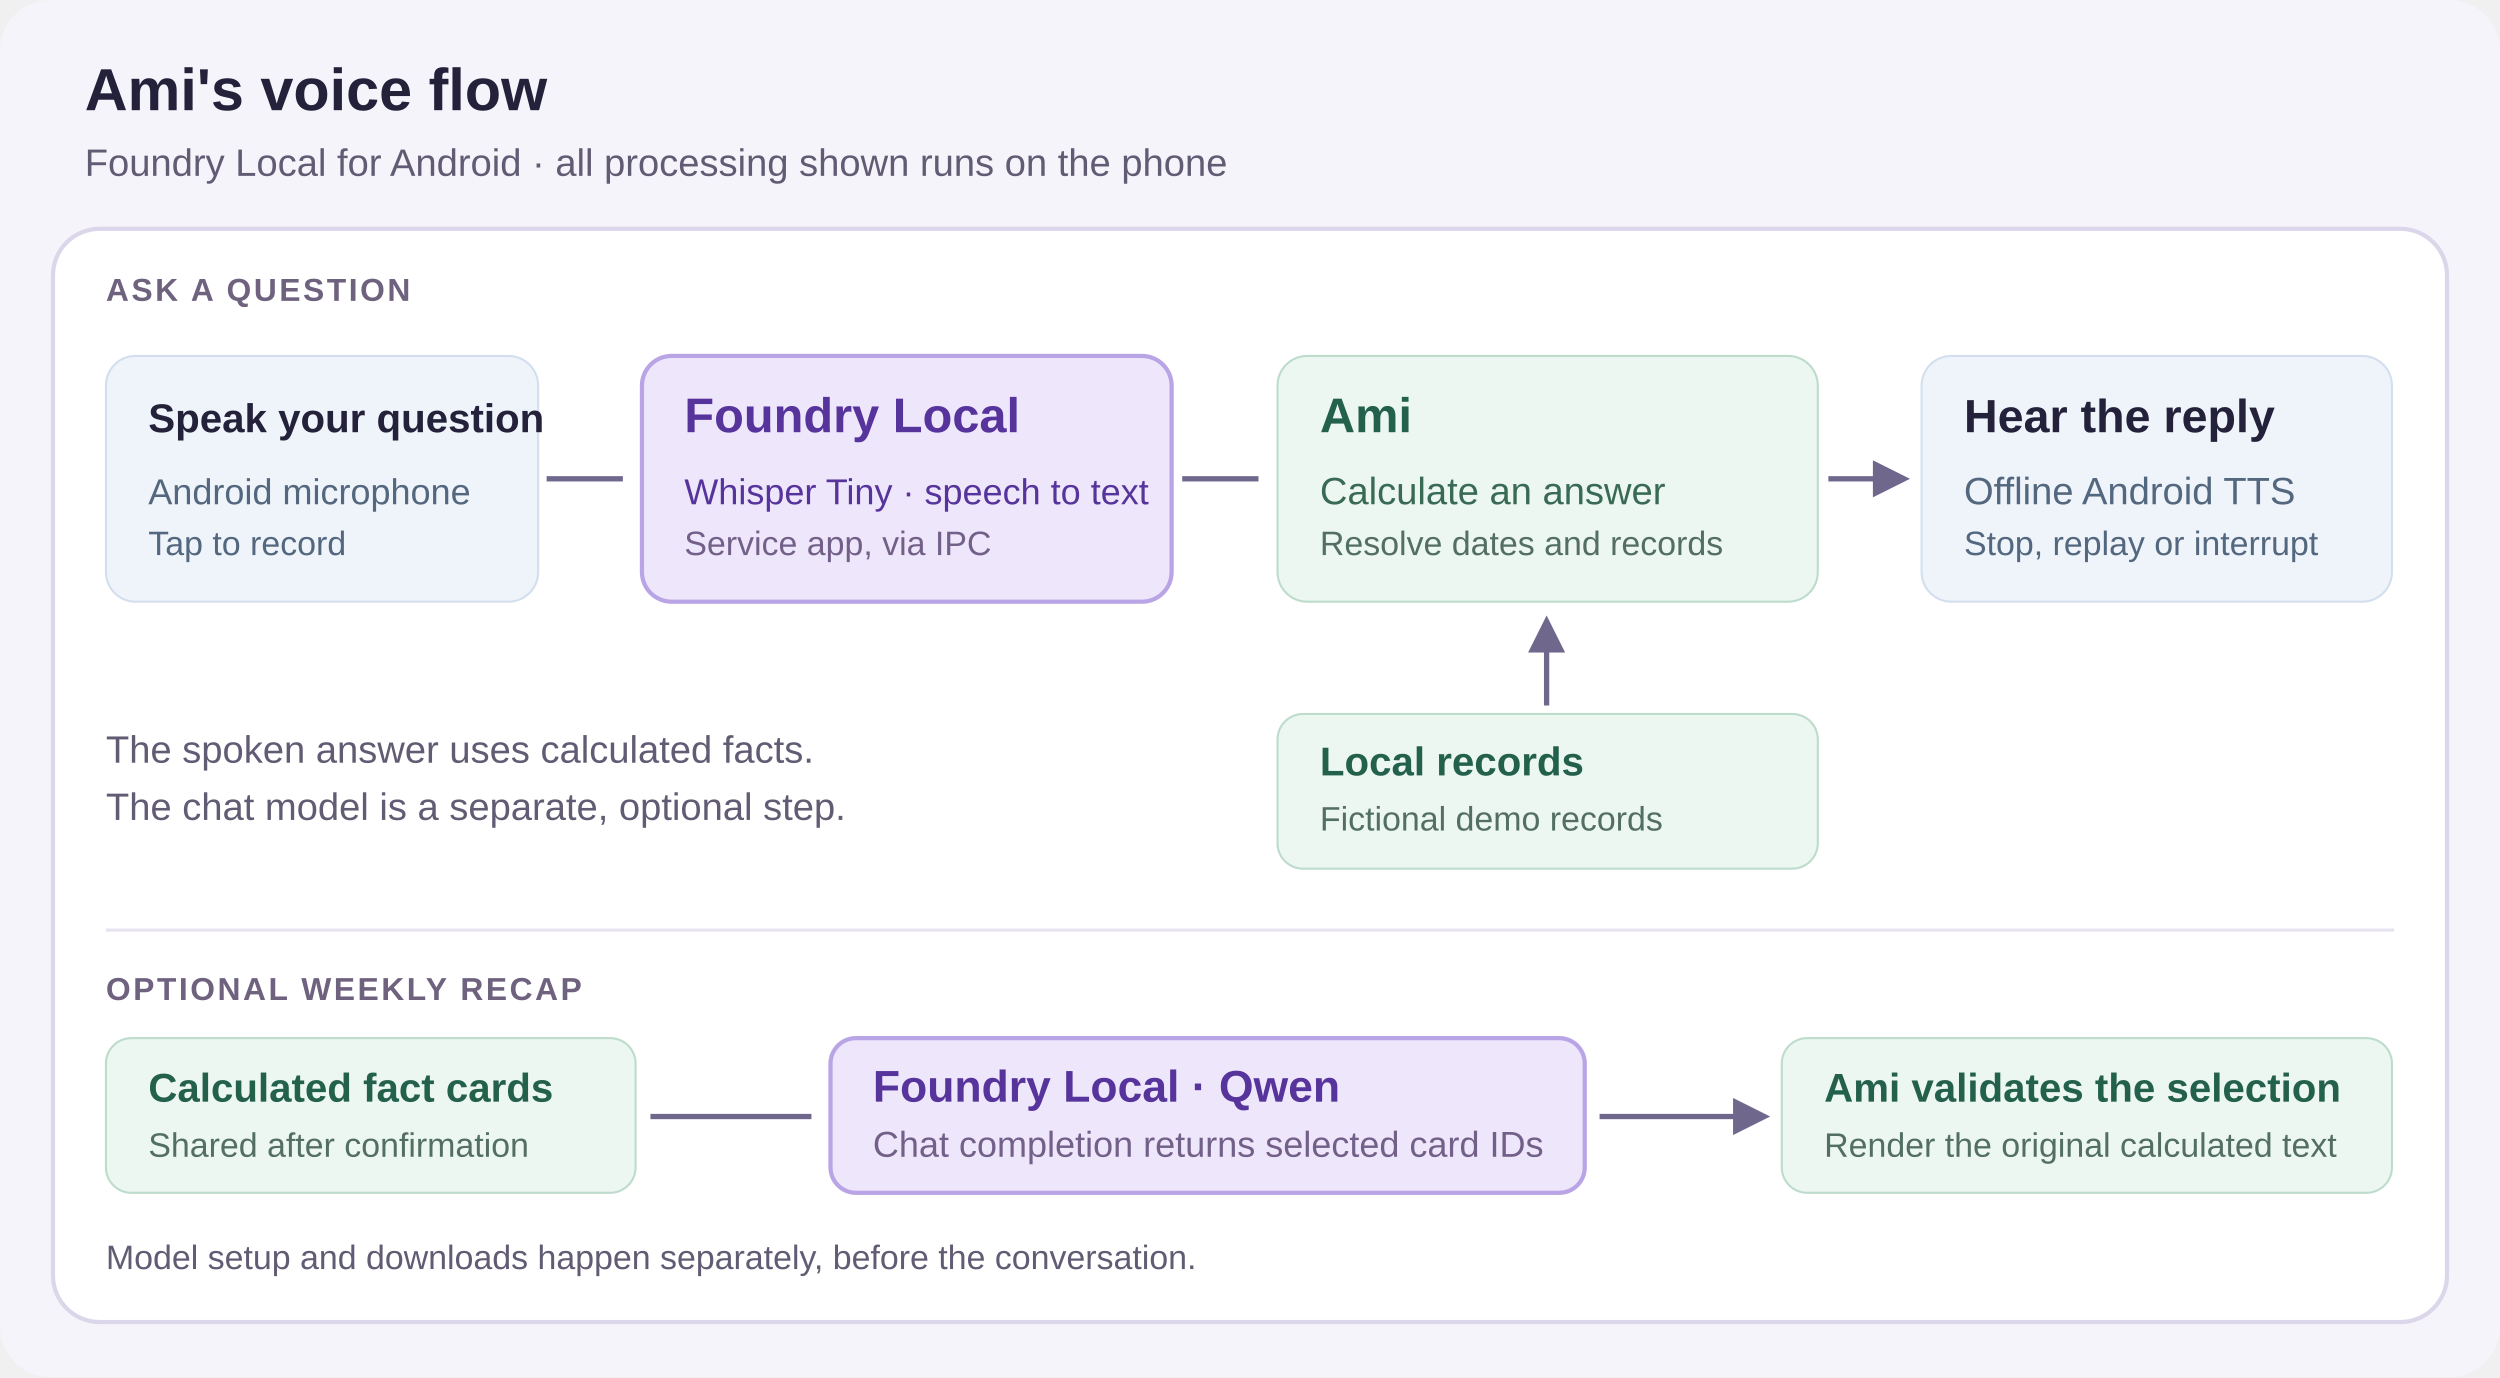
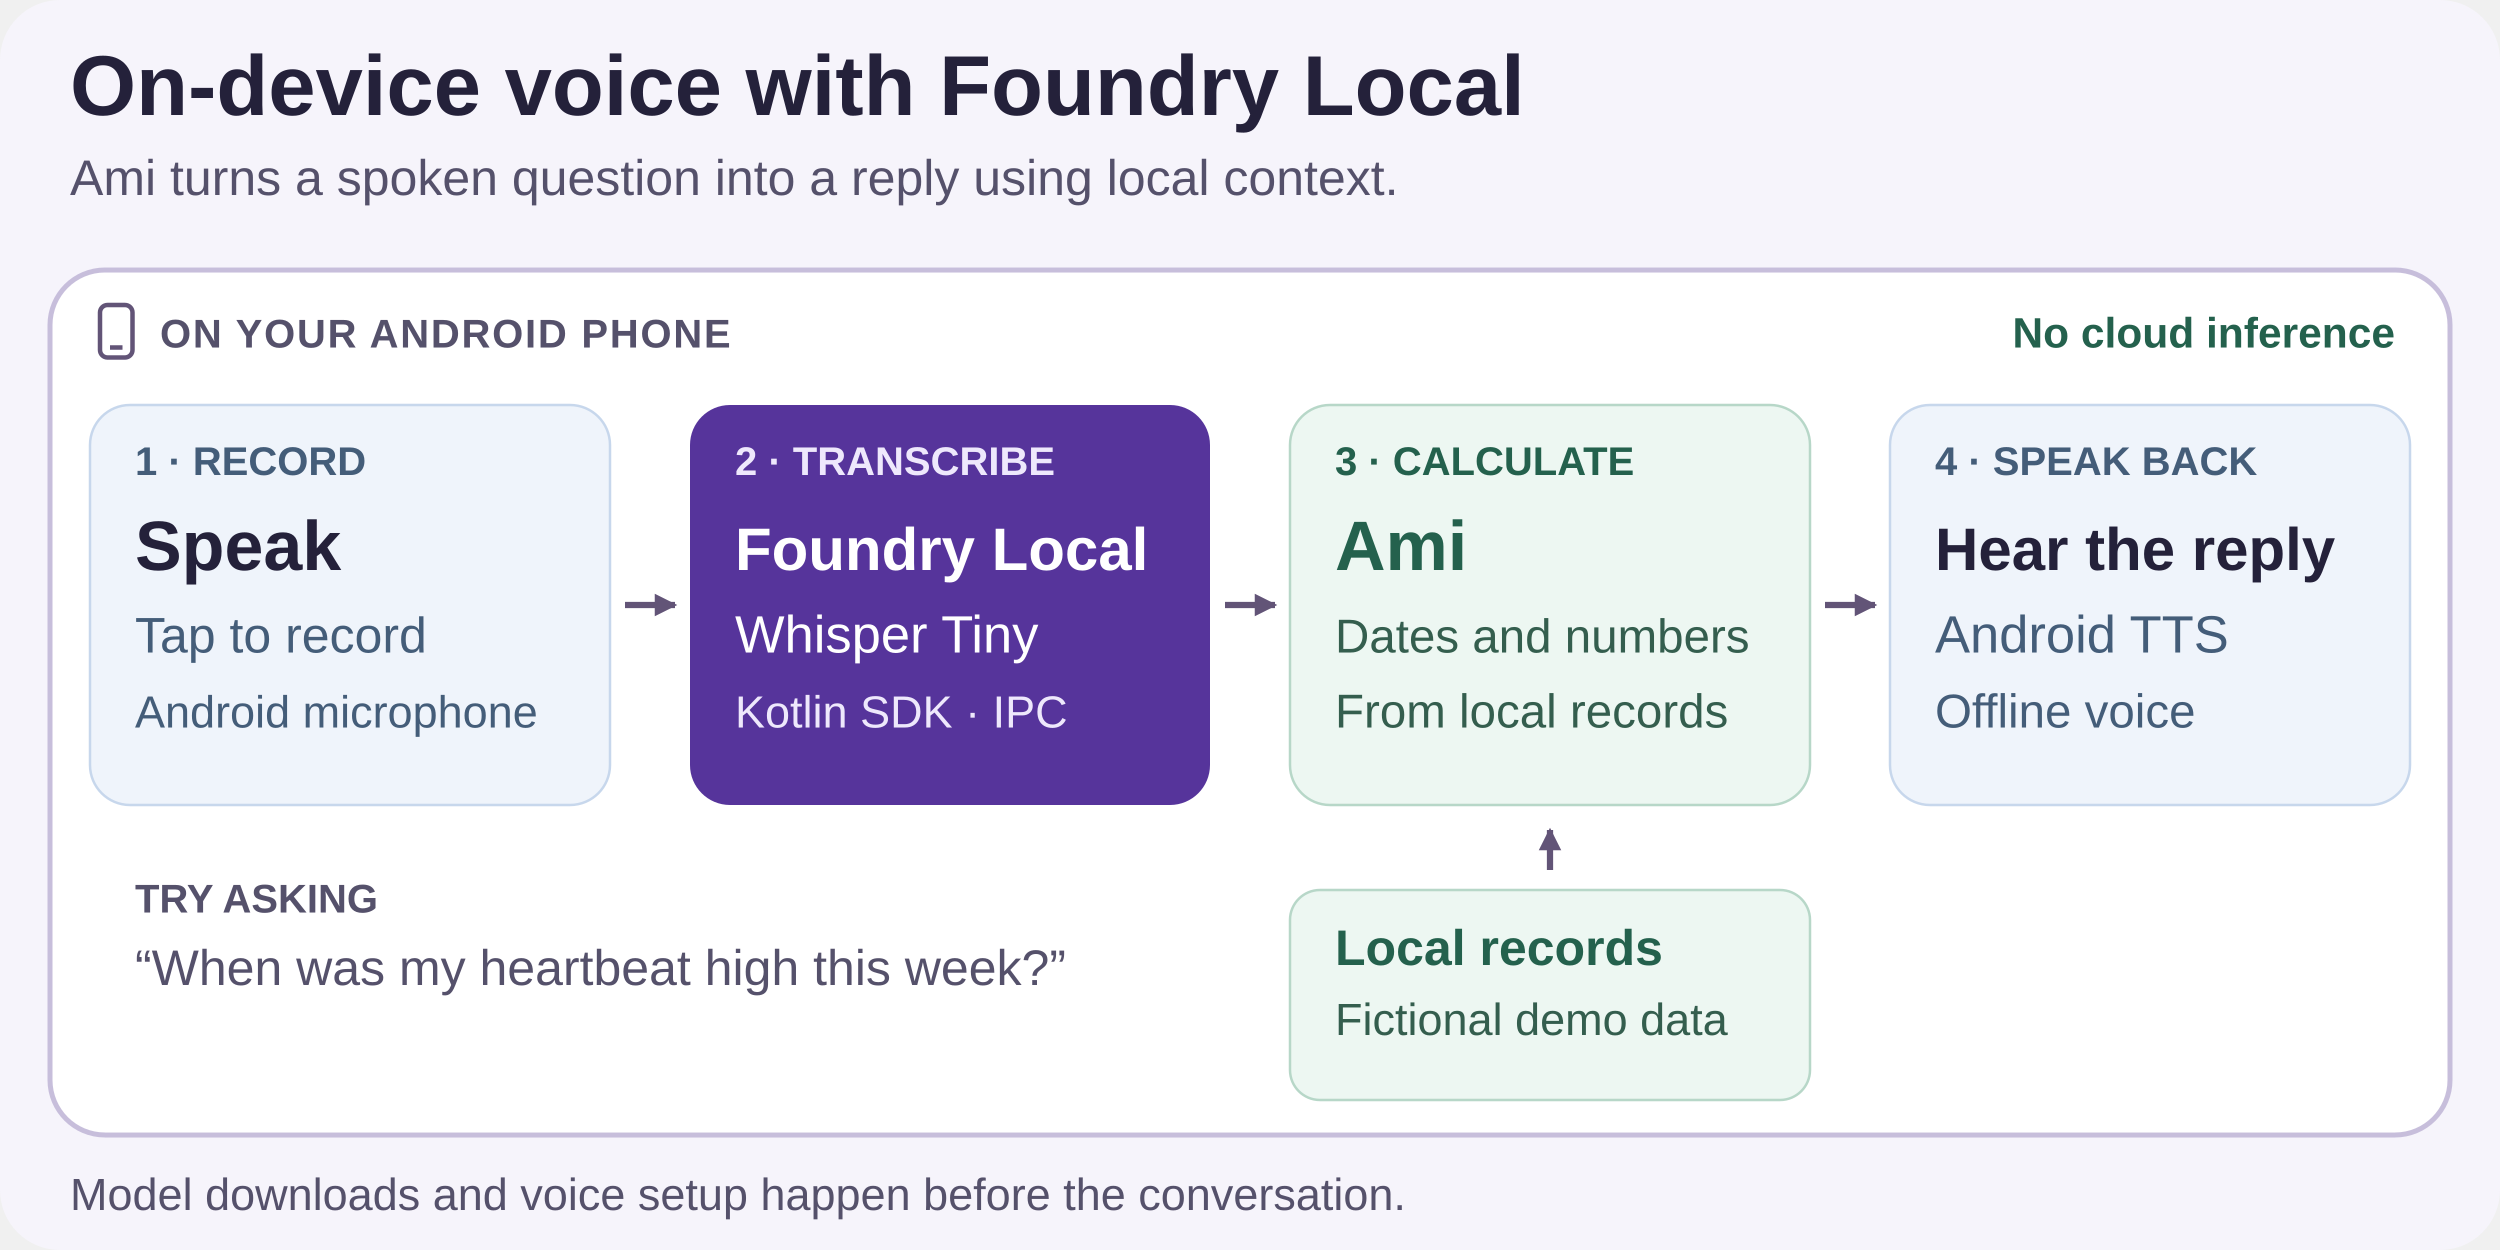
- <svg xmlns="http://www.w3.org/2000/svg" width="1180" height="650" viewBox="0 0 1180 650" role="img" aria-labelledby="title description">
+ <svg xmlns="http://www.w3.org/2000/svg" width="1000" height="500" viewBox="0 0 1000 500" role="img" aria-labelledby="title description">
  <defs>
-     <marker id="arrow" viewBox="0 0 10 10" refX="8" refY="5" markerWidth="7" markerHeight="7" orient="auto-start-reverse">
-       <path d="M 0 0 L 10 5 L 0 10 z" fill="#70678d" />
+     <marker id="arrow" viewBox="0 0 10 10" refX="9" refY="5" markerWidth="9" markerHeight="9" markerUnits="userSpaceOnUse" orient="auto">
+       <path d="M 0 0 L 10 5 L 0 10 Z" fill="#625477" />
    </marker>
  </defs>
-   <rect width="1180" height="650" rx="24" fill="#f6f4fb" />
+   <rect width="1000" height="500" rx="24" fill="#f6f4fb" />
  <g font-family="Segoe UI, Arial, sans-serif" fill="#24213a">
-     <text x="40" y="52" font-size="28" font-weight="700">Ami's voice flow</text>
-     <text x="40" y="83" font-size="18" fill="#625b74">Foundry Local for Android · all processing shown runs on the phone</text>
-     <rect x="25" y="108" width="1130" height="516" rx="22" fill="#ffffff" stroke="#dcd6ea" stroke-width="2" />
-     <text x="50" y="142" font-size="15" font-weight="700" letter-spacing="1.2" fill="#6e627f">ASK A QUESTION</text>
-     <rect x="50" y="168" width="204" height="116" rx="14" fill="#eff4fb" stroke="#d3dfef" />
-     <text x="70" y="204" font-size="19" font-weight="600">Speak your question</text>
-     <text x="70" y="238" font-size="17" fill="#53677e">Android microphone</text>
-     <text x="70" y="262" font-size="16" fill="#53677e">Tap to record</text>
-     <rect x="303" y="168" width="250" height="116" rx="14" fill="#eee7fc" stroke="#b9a5e5" stroke-width="2" />
-     <text x="323" y="204" font-size="23" font-weight="700" fill="#56349b">Foundry Local</text>
-     <text x="323" y="238" font-size="17" fill="#56349b">Whisper Tiny · speech to text</text>
-     <text x="323" y="262" font-size="16" fill="#736089">Service app, via IPC</text>
-     <rect x="603" y="168" width="255" height="116" rx="14" fill="#edf7f2" stroke="#bddccc" />
-     <text x="623" y="204" font-size="23" font-weight="700" fill="#24614d">Ami</text>
-     <text x="623" y="238" font-size="18" fill="#386a56">Calculate an answer</text>
-     <text x="623" y="262" font-size="16" fill="#536e62">Resolve dates and records</text>
-     <rect x="907" y="168" width="222" height="116" rx="14" fill="#eff4fb" stroke="#d3dfef" />
-     <text x="927" y="204" font-size="22" font-weight="600">Hear the reply</text>
-     <text x="927" y="238" font-size="18" fill="#53677e">Offline Android TTS</text>
-     <text x="927" y="262" font-size="16" fill="#53677e">Stop, replay or interrupt</text>
-     <path d="M 258 226 H 294 M 558 226 H 594 M 863 226 H 898" stroke="#70678d" stroke-width="2.5" fill="none" marker-end="url(#arrow)" />
-     <rect x="603" y="337" width="255" height="73" rx="12" fill="#edf7f2" stroke="#bddccc" />
-     <text x="623" y="366" font-size="19" font-weight="600" fill="#24614d">Local records</text>
-     <text x="623" y="392" font-size="16" fill="#536e62">Fictional demo records</text>
-     <path d="M 730 333 V 294" stroke="#70678d" stroke-width="2.5" fill="none" marker-end="url(#arrow)" />
-     <text x="50" y="360" font-size="18" fill="#625b74">The spoken answer uses calculated facts.</text>
-     <text x="50" y="387" font-size="18" fill="#625b74">The chat model is a separate, optional step.</text>
-     <path d="M 50 439 H 1130" stroke="#e8e3f0" stroke-width="1.5" />
-     <text x="50" y="472" font-size="15" font-weight="700" letter-spacing="1.2" fill="#6e627f">OPTIONAL WEEKLY RECAP</text>
-     <rect x="50" y="490" width="250" height="73" rx="12" fill="#edf7f2" stroke="#bddccc" />
-     <text x="70" y="520" font-size="19" font-weight="600" fill="#24614d">Calculated fact cards</text>
-     <text x="70" y="546" font-size="16" fill="#536e62">Shared after confirmation</text>
-     <rect x="392" y="490" width="356" height="73" rx="12" fill="#eee7fc" stroke="#b9a5e5" stroke-width="2" />
-     <text x="412" y="520" font-size="21" font-weight="700" fill="#56349b">Foundry Local · Qwen</text>
-     <text x="412" y="546" font-size="17" fill="#736089">Chat completion returns selected card IDs</text>
-     <rect x="841" y="490" width="288" height="73" rx="12" fill="#edf7f2" stroke="#bddccc" />
-     <text x="861" y="520" font-size="19" font-weight="600" fill="#24614d">Ami validates the selection</text>
-     <text x="861" y="546" font-size="16" fill="#536e62">Render the original calculated text</text>
-     <path d="M 307 527 H 383 M 755 527 H 832" stroke="#70678d" stroke-width="2.5" fill="none" marker-end="url(#arrow)" />
-     <text x="50" y="599" font-size="16" fill="#625b74">Model setup and downloads happen separately, before the conversation.</text>
+     <text x="28" y="46" font-size="34" font-weight="700">On-device voice with Foundry Local</text>
+     <text x="28" y="78" font-size="20" fill="#55516b">Ami turns a spoken question into a reply using local context.</text>
+     <rect x="20" y="108" width="960" height="346" rx="22" fill="#ffffff" stroke="#c7bedb" stroke-width="2" />
+     <rect x="40" y="122" width="13" height="21" rx="3" fill="none" stroke="#625477" stroke-width="1.8" />
+     <path d="M 44 139 H 49" stroke="#625477" stroke-width="1.8" />
+     <text x="64" y="139" font-size="16" font-weight="700" letter-spacing="0.7" fill="#55516b">ON YOUR ANDROID PHONE</text>
+     <text x="958" y="139" text-anchor="end" font-size="17" font-weight="600" fill="#24614d">No cloud inference</text>
+     <g id="record">
+       <rect x="36" y="162" width="208" height="160" rx="16" fill="#eff4fb" stroke="#c7d7ec" />
+       <text x="54" y="190" font-size="16" font-weight="700" fill="#445d79">1 · RECORD</text>
+       <text x="54" y="228" font-size="28" font-weight="700">Speak</text>
+       <text x="54" y="261" font-size="20" fill="#445d79">Tap to record</text>
+       <text x="54" y="291" font-size="18" fill="#445d79">Android microphone</text>
+     </g>
+     <g id="transcribe">
+       <rect x="276" y="162" width="208" height="160" rx="16" fill="#56349b" />
+       <text x="294" y="190" font-size="16" font-weight="700" fill="#eee8fc">2 · TRANSCRIBE</text>
+       <text x="294" y="228" font-size="24" font-weight="700" fill="#ffffff">Foundry Local</text>
+       <text x="294" y="261" font-size="21" fill="#ffffff">Whisper Tiny</text>
+       <text x="294" y="291" font-size="18" fill="#eee8fc">Kotlin SDK · IPC</text>
+     </g>
+     <g id="calculate">
+       <rect x="516" y="162" width="208" height="160" rx="16" fill="#edf7f2" stroke="#b7d7c8" />
+       <text x="534" y="190" font-size="16" font-weight="700" fill="#24614d">3 · CALCULATE</text>
+       <text x="534" y="228" font-size="28" font-weight="700" fill="#24614d">Ami</text>
+       <text x="534" y="261" font-size="19" fill="#345e4e">Dates and numbers</text>
+       <text x="534" y="291" font-size="19" fill="#345e4e">From local records</text>
+     </g>
+     <g id="speak">
+       <rect x="756" y="162" width="208" height="160" rx="16" fill="#eff4fb" stroke="#c7d7ec" />
+       <text x="774" y="190" font-size="16" font-weight="700" fill="#445d79">4 · SPEAK BACK</text>
+       <text x="774" y="228" font-size="24" font-weight="700">Hear the reply</text>
+       <text x="774" y="261" font-size="21" fill="#445d79">Android TTS</text>
+       <text x="774" y="291" font-size="19" fill="#445d79">Offline voice</text>
+     </g>
+     <g fill="none" stroke="#625477" stroke-width="2.5" marker-end="url(#arrow)">
+       <path id="audio-to-whisper" d="M 250 242 H 270" />
+       <path id="transcript-to-ami" d="M 490 242 H 510" />
+       <path id="answer-to-tts" d="M 730 242 H 750" />
+       <path id="records-to-ami" d="M 620 348 V 332" />
+     </g>
+     <g id="records">
+       <rect x="516" y="356" width="208" height="84" rx="12" fill="#edf7f2" stroke="#b7d7c8" />
+       <text x="534" y="386" font-size="20" font-weight="600" fill="#24614d">Local records</text>
+       <text x="534" y="414" font-size="18" fill="#345e4e">Fictional demo data</text>
+     </g>
+     <text x="54" y="365" font-size="16" font-weight="700" fill="#55516b">TRY ASKING</text>
+     <text x="54" y="394" font-size="20" fill="#55516b">“When was my heartbeat high this week?”</text>
+     <text x="28" y="484" font-size="18" fill="#55516b">Model downloads and voice setup happen before the conversation.</text>
  </g>
</svg>
